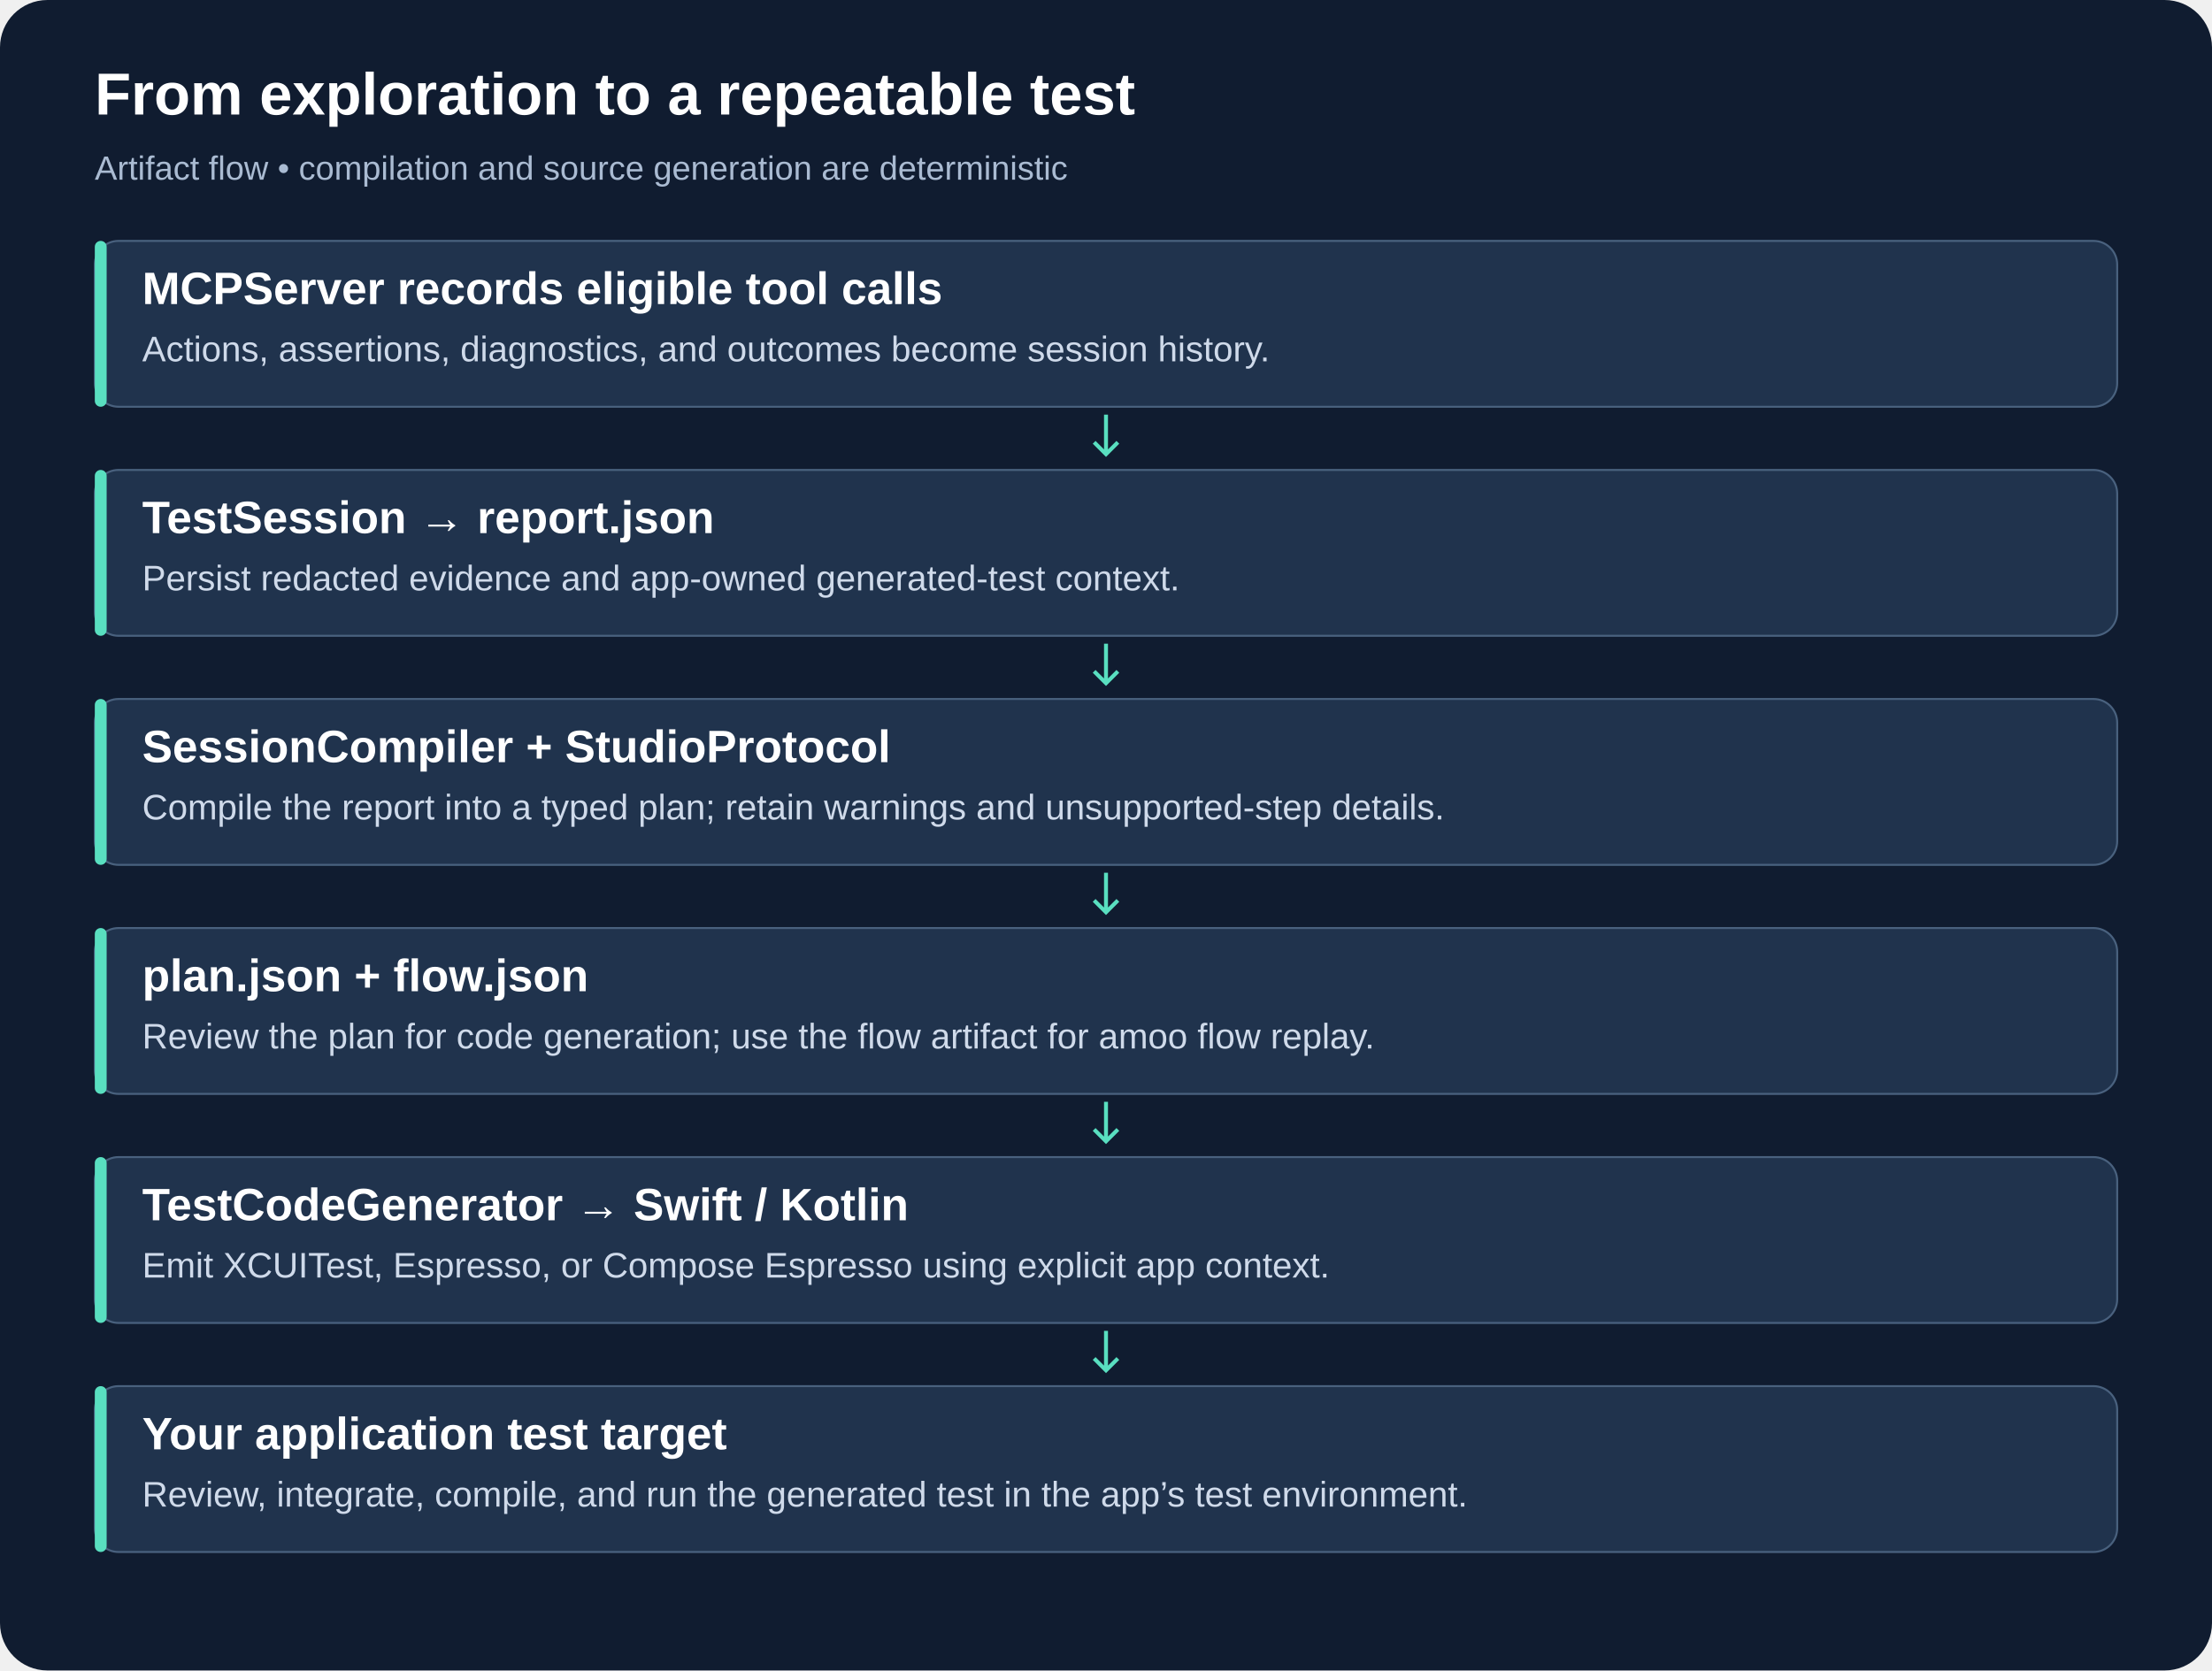
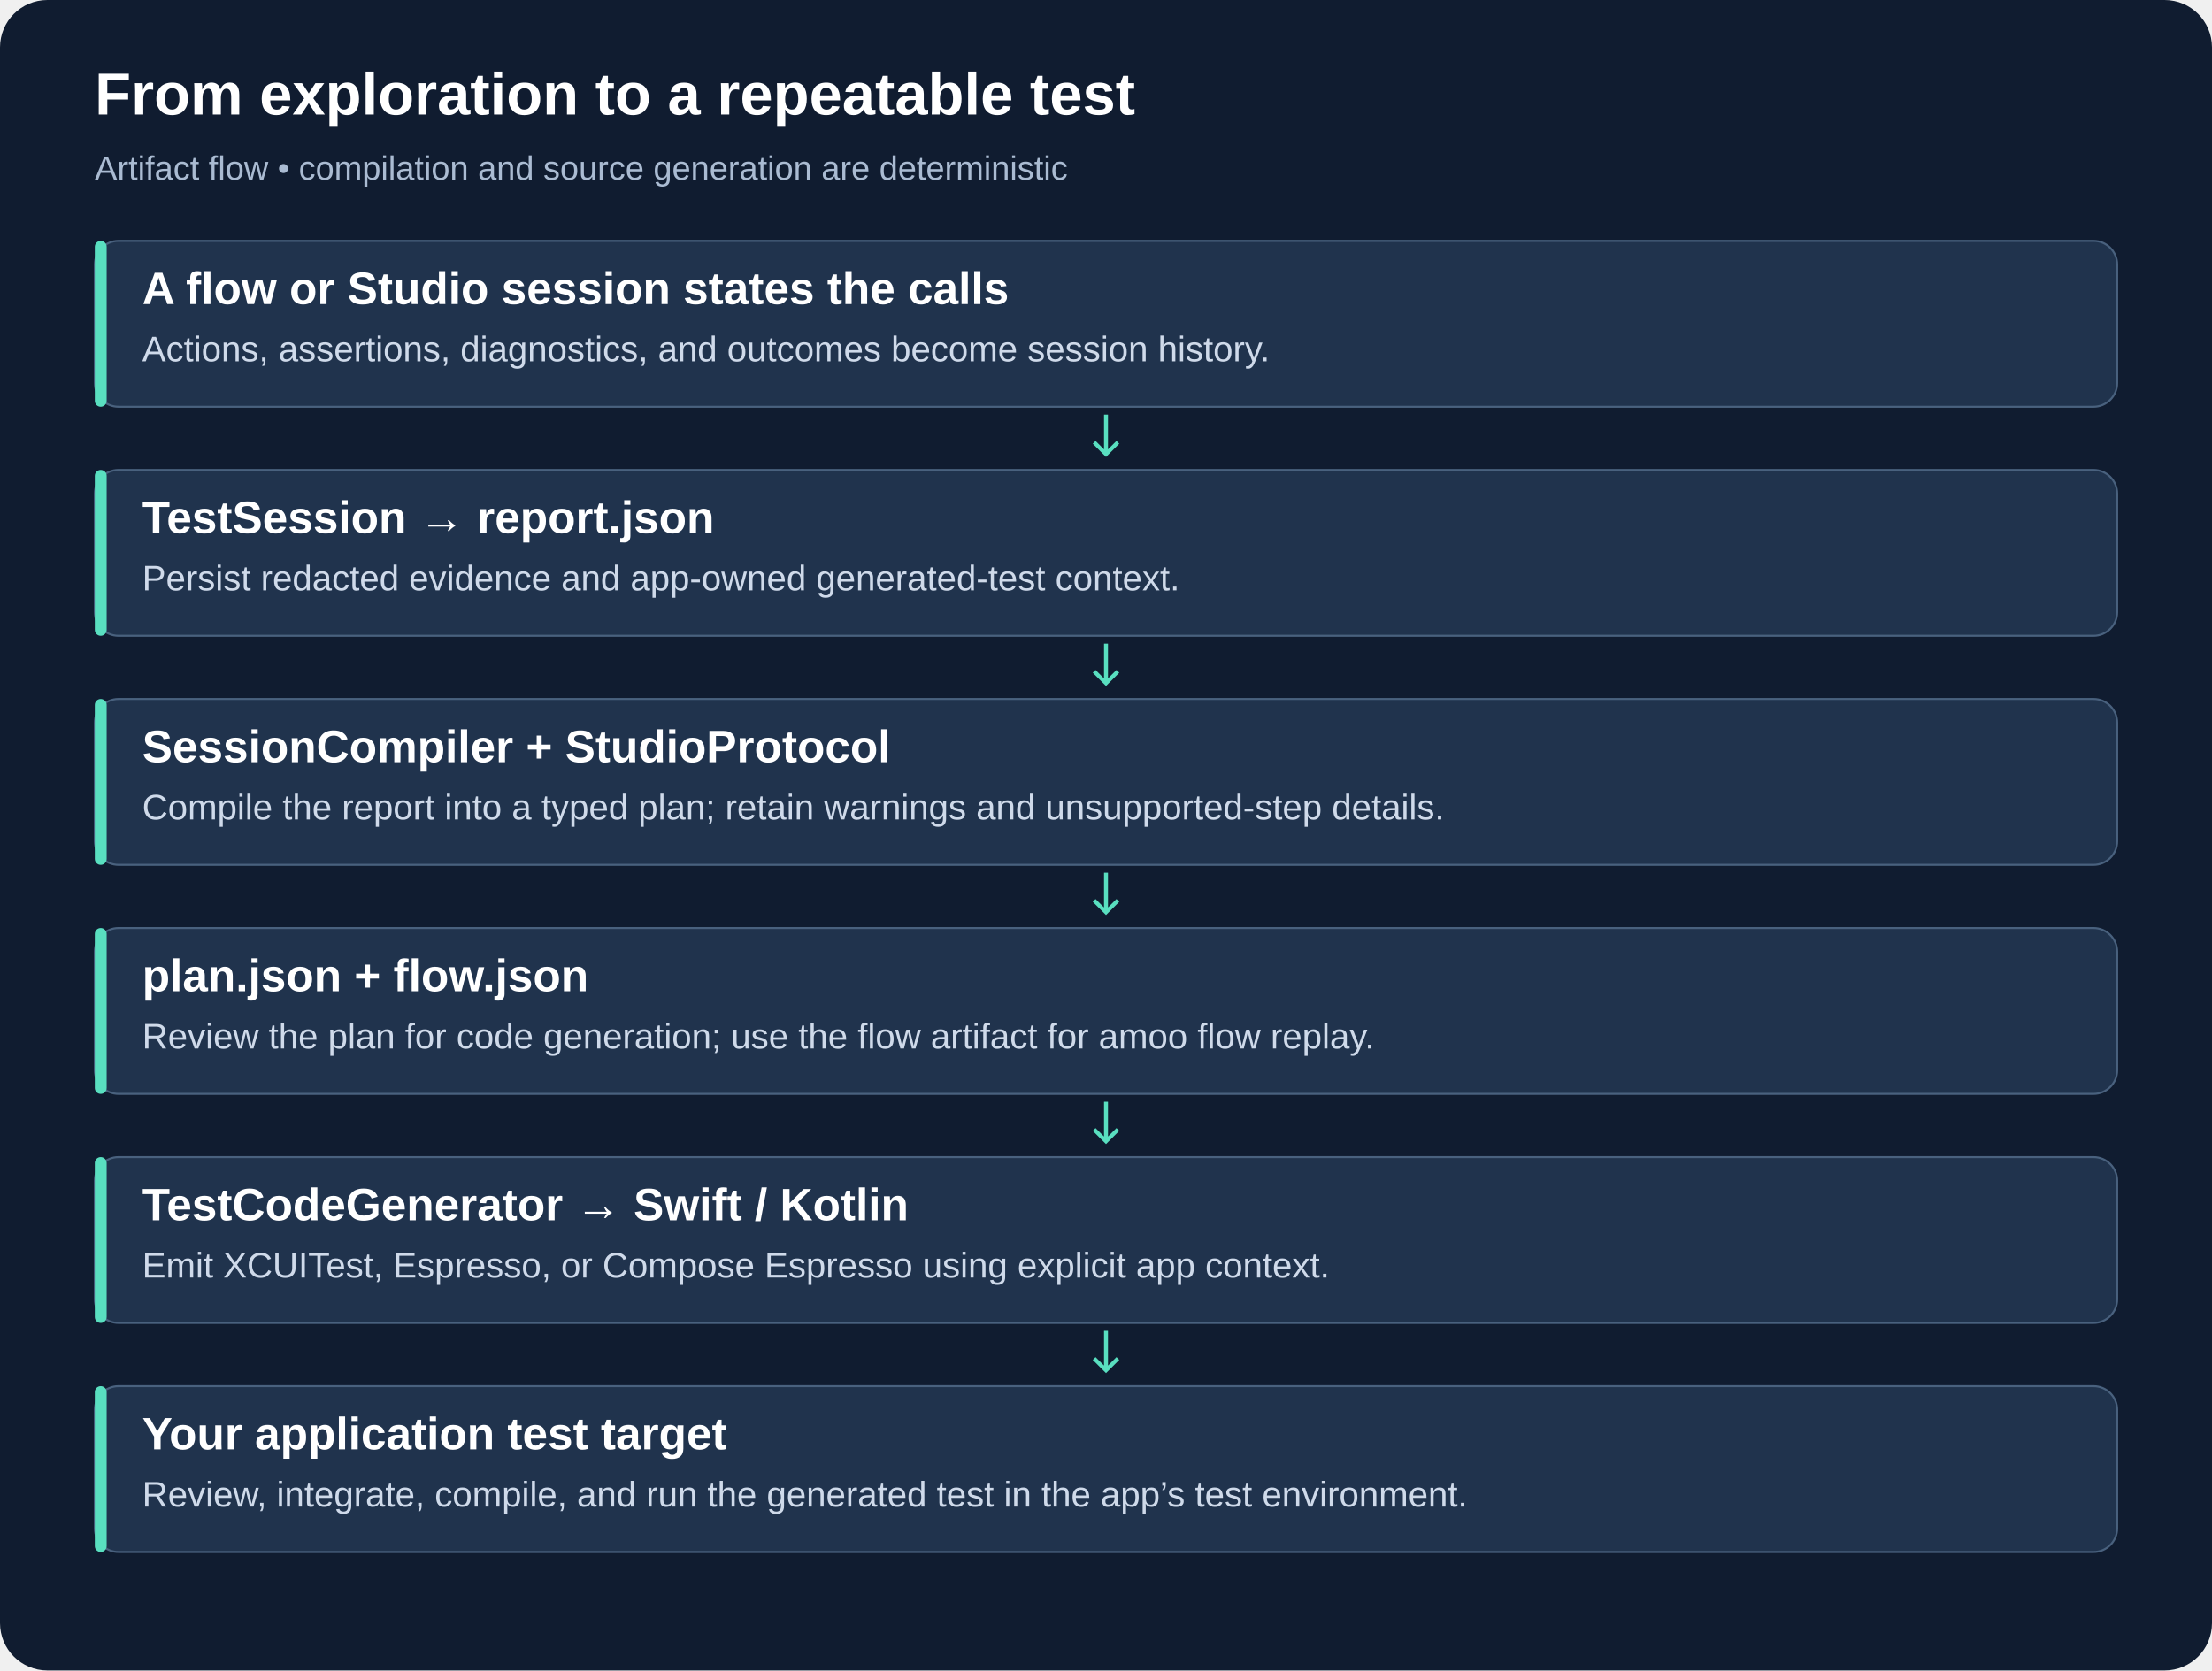
<svg xmlns="http://www.w3.org/2000/svg" width="1120" height="846" viewBox="0 0 1120 846" role="img" aria-labelledby="title desc">
  <rect width="1120" height="846" rx="24" fill="#101c30" />
  <g font-family="Arial, Helvetica, sans-serif">
    <text x="48" y="58" fill="#ffffff" font-size="30" font-weight="700">From exploration to a repeatable test</text>
    <text x="48" y="91" fill="#aabbd2" font-size="17">Artifact flow • compilation and source generation are deterministic</text>
    <rect x="48" y="122" width="1024" height="84" rx="12" fill="#20334d" stroke="#49617e" />
    <rect x="48" y="122" width="6" height="84" rx="3" fill="#59dfc0" />
-     <text x="72" y="154" fill="#ffffff" font-size="23" font-weight="700">MCPServer records eligible tool calls</text>
+     <text x="72" y="154" fill="#ffffff" font-size="23" font-weight="700">A flow or Studio session states the calls</text>
    <text x="72" y="183" fill="#cfdaea" font-size="18">Actions, assertions, diagnostics, and outcomes become session history.</text>
    <path d="M560 210 v20 m-6 -6 l6 6 6 -6" stroke="#59dfc0" stroke-width="2" fill="none" />
    <rect x="48" y="238" width="1024" height="84" rx="12" fill="#20334d" stroke="#49617e" />
    <rect x="48" y="238" width="6" height="84" rx="3" fill="#59dfc0" />
    <text x="72" y="270" fill="#ffffff" font-size="23" font-weight="700">TestSession → report.json</text>
    <text x="72" y="299" fill="#cfdaea" font-size="18">Persist redacted evidence and app-owned generated-test context.</text>
    <path d="M560 326 v20 m-6 -6 l6 6 6 -6" stroke="#59dfc0" stroke-width="2" fill="none" />
    <rect x="48" y="354" width="1024" height="84" rx="12" fill="#20334d" stroke="#49617e" />
    <rect x="48" y="354" width="6" height="84" rx="3" fill="#59dfc0" />
    <text x="72" y="386" fill="#ffffff" font-size="23" font-weight="700">SessionCompiler + StudioProtocol</text>
    <text x="72" y="415" fill="#cfdaea" font-size="18">Compile the report into a typed plan; retain warnings and unsupported-step details.</text>
    <path d="M560 442 v20 m-6 -6 l6 6 6 -6" stroke="#59dfc0" stroke-width="2" fill="none" />
    <rect x="48" y="470" width="1024" height="84" rx="12" fill="#20334d" stroke="#49617e" />
    <rect x="48" y="470" width="6" height="84" rx="3" fill="#59dfc0" />
    <text x="72" y="502" fill="#ffffff" font-size="23" font-weight="700">plan.json + flow.json</text>
    <text x="72" y="531" fill="#cfdaea" font-size="18">Review the plan for code generation; use the flow artifact for amoo flow replay.</text>
    <path d="M560 558 v20 m-6 -6 l6 6 6 -6" stroke="#59dfc0" stroke-width="2" fill="none" />
    <rect x="48" y="586" width="1024" height="84" rx="12" fill="#20334d" stroke="#49617e" />
    <rect x="48" y="586" width="6" height="84" rx="3" fill="#59dfc0" />
    <text x="72" y="618" fill="#ffffff" font-size="23" font-weight="700">TestCodeGenerator → Swift / Kotlin</text>
    <text x="72" y="647" fill="#cfdaea" font-size="18">Emit XCUITest, Espresso, or Compose Espresso using explicit app context.</text>
    <path d="M560 674 v20 m-6 -6 l6 6 6 -6" stroke="#59dfc0" stroke-width="2" fill="none" />
    <rect x="48" y="702" width="1024" height="84" rx="12" fill="#20334d" stroke="#49617e" />
    <rect x="48" y="702" width="6" height="84" rx="3" fill="#59dfc0" />
    <text x="72" y="734" fill="#ffffff" font-size="23" font-weight="700">Your application test target</text>
    <text x="72" y="763" fill="#cfdaea" font-size="18">Review, integrate, compile, and run the generated test in the app’s test environment.</text>
  </g>
</svg>
